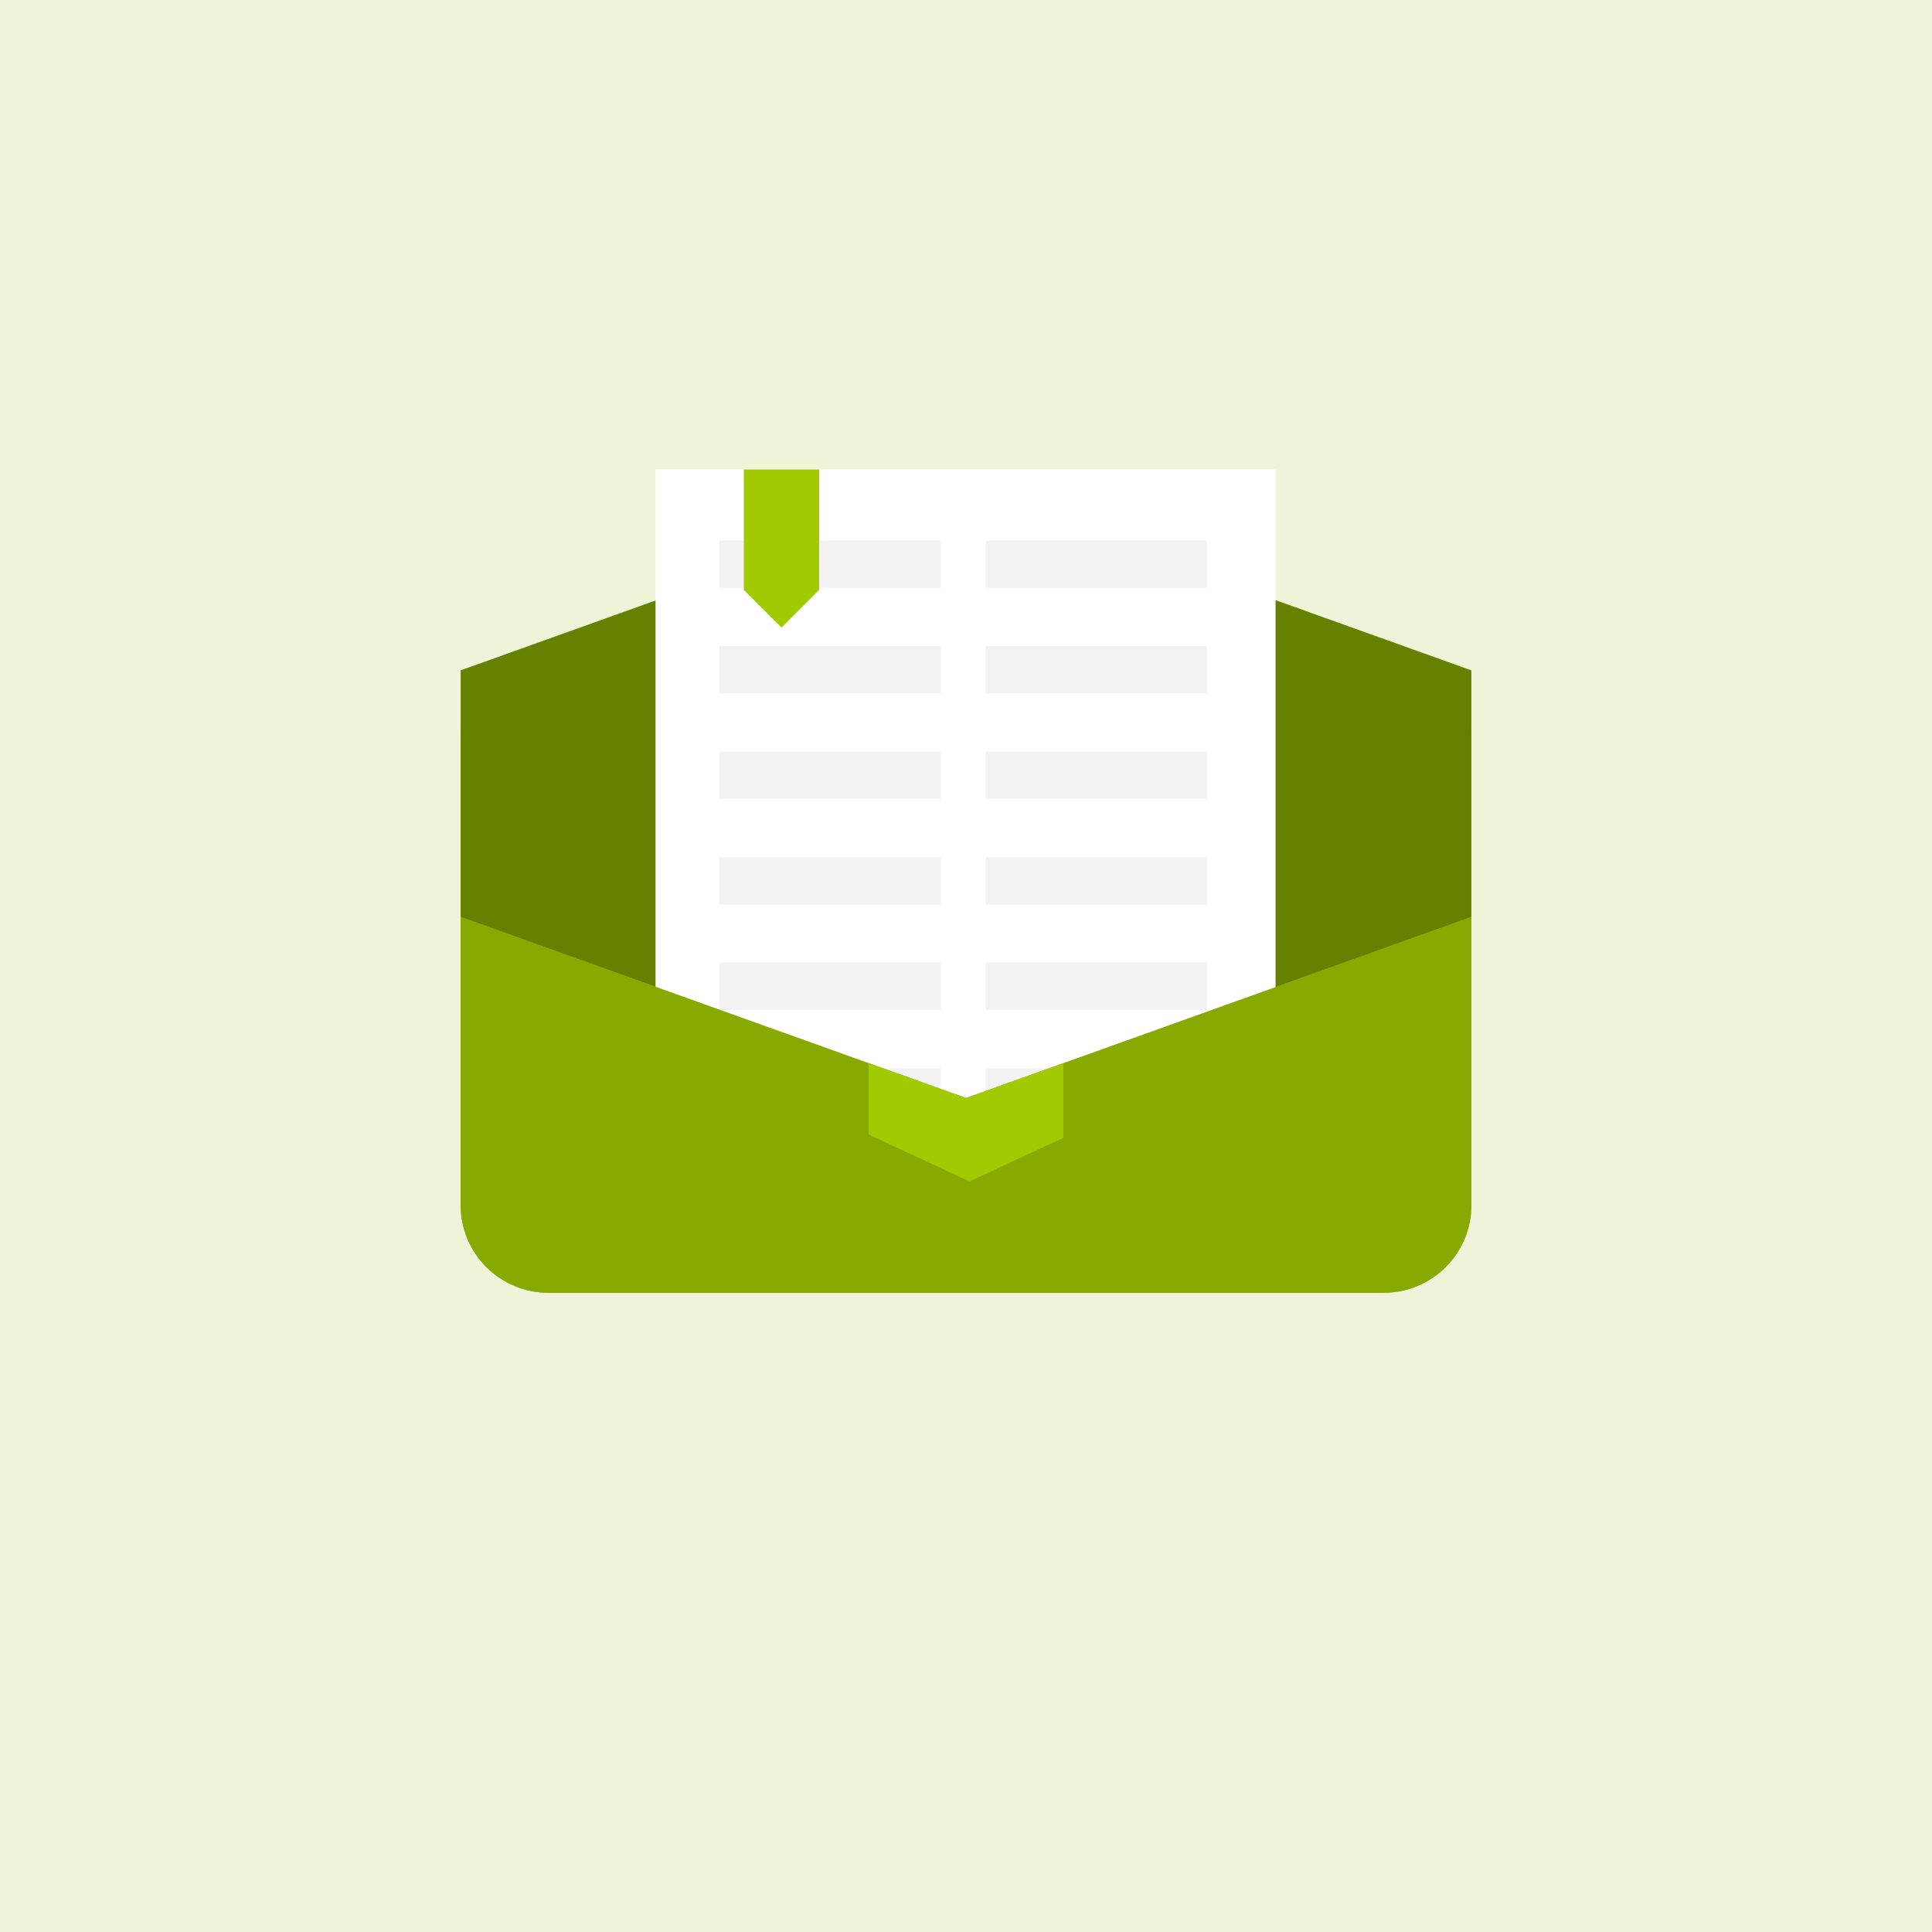
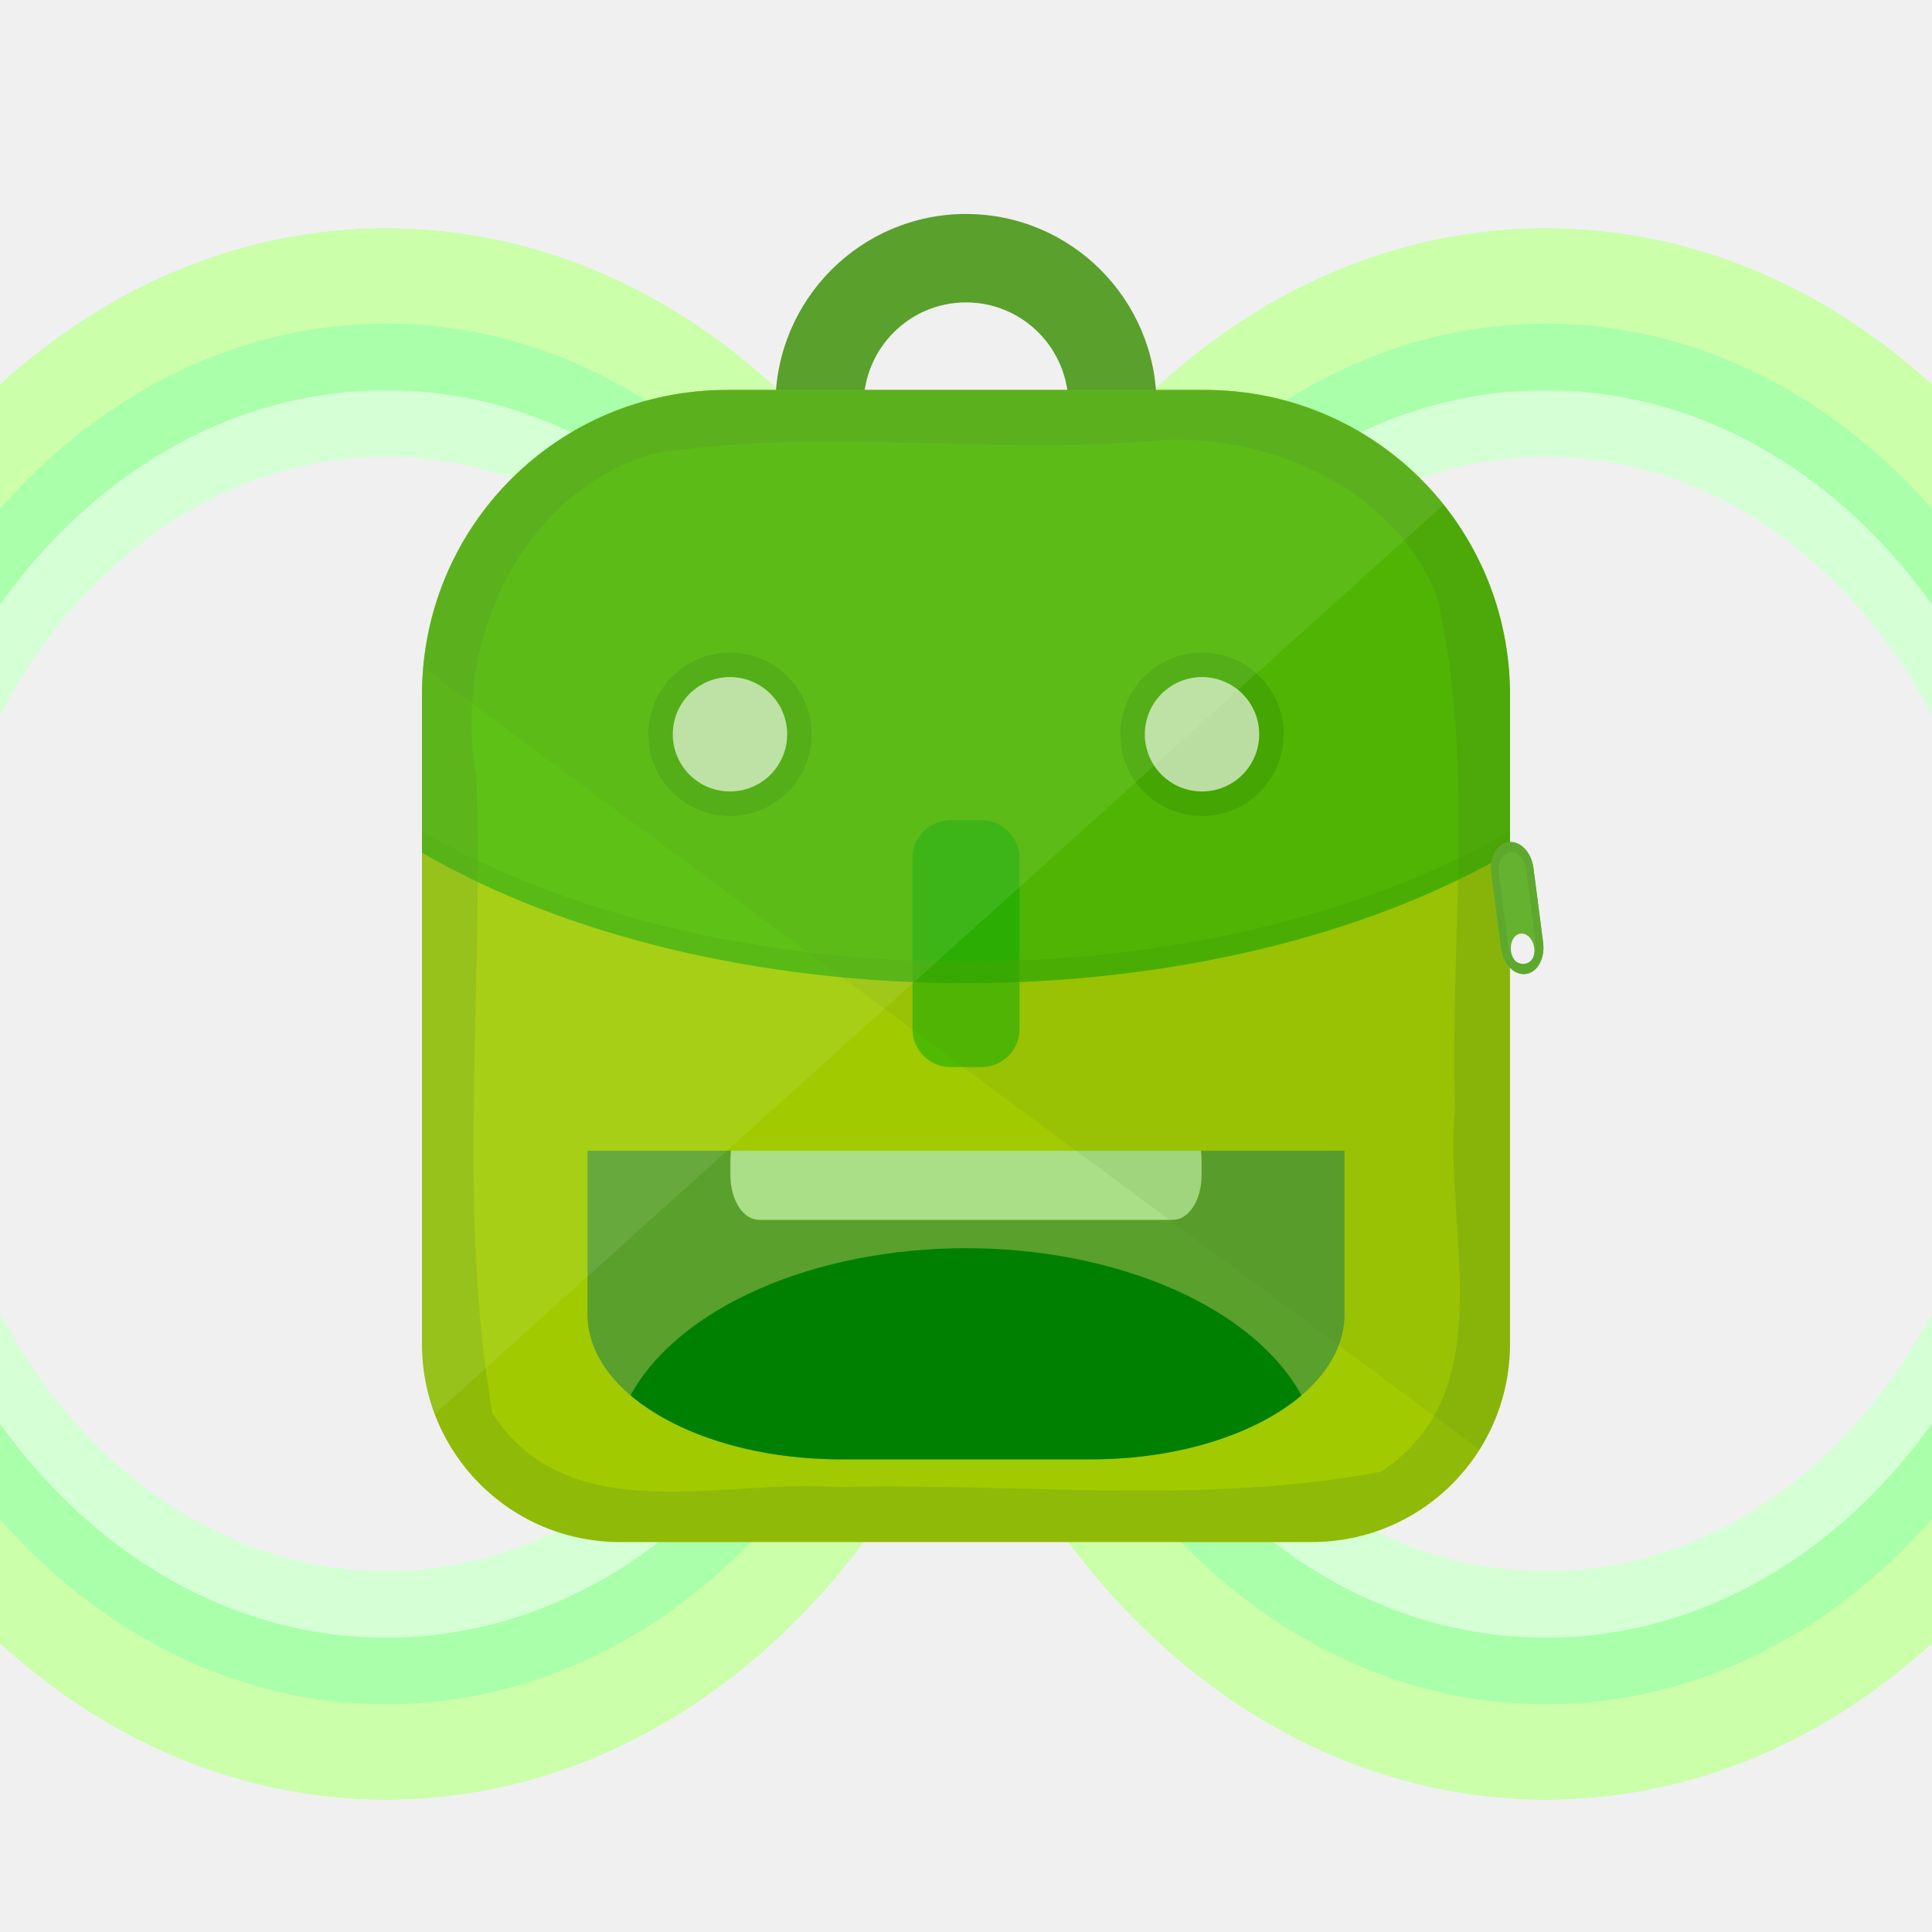
- <svg xmlns="http://www.w3.org/2000/svg" width="108mm" height="108mm" viewBox="0 0 108 108" version="1.1" id="svg4767">
-   <defs id="defs4761" />
-   <g id="layer3">
-     <rect style="opacity:1;fill:#eef4d7;fill-opacity:1;stroke:none;stroke-width:0.265" id="rect5568" width="110.993" height="112.58" x="-0.794" y="-0.611" />
+ <svg xmlns="http://www.w3.org/2000/svg" width="108" height="108" viewBox="0 0 28.575 28.575" version="1.1" id="svg8">
+   <defs id="defs2" />
+   <g id="layer7">
+     <g id="g1547" transform="translate(-0.5471514)">
+       <g transform="translate(0.4407455,0.6019573)" id="g1529">
+         <path style="opacity:1;fill:#d5ffd5;fill-opacity:1;stroke:none;stroke-width:0.214" d="M 21.988,10.496 A 36.045,43.909 0 0 0 -14.057,54.406 36.045,43.909 0 0 0 21.988,98.314 36.045,43.909 0 0 0 58.033,54.406 36.045,43.909 0 0 0 21.988,10.496 Z m 0,12.762 A 25.569,31.147 0 0 1 47.557,54.406 25.569,31.147 0 0 1 21.988,85.553 25.569,31.147 0 0 1 -3.582,54.406 25.569,31.147 0 0 1 21.988,23.258 Z" transform="scale(0.2645833)" id="ellipse1519" />
+         <path style="opacity:1;fill:#aaffaa;fill-opacity:1;stroke:none;stroke-width:0.214" d="M 21.988,10.496 A 36.045,43.909 0 0 0 -14.057,54.406 36.045,43.909 0 0 0 21.988,98.314 36.045,43.909 0 0 0 58.033,54.406 36.045,43.909 0 0 0 21.988,10.496 Z m 0,9.041 A 28.623,34.868 0 0 1 50.611,54.406 28.623,34.868 0 0 1 21.988,89.273 28.623,34.868 0 0 1 -6.635,54.406 28.623,34.868 0 0 1 21.988,19.537 Z" transform="scale(0.2645833)" id="ellipse1521" />
+         <path style="opacity:1;fill:#ccffaa;fill-opacity:1;stroke:none;stroke-width:0.214" d="M 21.988,10.496 A 36.045,43.909 0 0 0 -14.057,54.406 36.045,43.909 0 0 0 21.988,98.314 36.045,43.909 0 0 0 58.033,54.406 36.045,43.909 0 0 0 21.988,10.496 Z m 0,5.32 A 31.677,38.588 0 0 1 53.664,54.406 31.677,38.588 0 0 1 21.988,92.994 31.677,38.588 0 0 1 -9.689,54.406 31.677,38.588 0 0 1 21.988,15.816 Z" transform="scale(0.2645833)" id="path1306" />
+       </g>
+       <g transform="translate(17.59309,0.6019573)" id="g1537">
+         <path id="path1531" transform="scale(0.2645833)" d="M 21.988,10.496 A 36.045,43.909 0 0 0 -14.057,54.406 36.045,43.909 0 0 0 21.988,98.314 36.045,43.909 0 0 0 58.033,54.406 36.045,43.909 0 0 0 21.988,10.496 Z m 0,12.762 A 25.569,31.147 0 0 1 47.557,54.406 25.569,31.147 0 0 1 21.988,85.553 25.569,31.147 0 0 1 -3.582,54.406 25.569,31.147 0 0 1 21.988,23.258 Z" style="opacity:1;fill:#d5ffd5;fill-opacity:1;stroke:none;stroke-width:0.214" />
+         <path id="path1533" transform="scale(0.2645833)" d="M 21.988,10.496 A 36.045,43.909 0 0 0 -14.057,54.406 36.045,43.909 0 0 0 21.988,98.314 36.045,43.909 0 0 0 58.033,54.406 36.045,43.909 0 0 0 21.988,10.496 Z m 0,9.041 A 28.623,34.868 0 0 1 50.611,54.406 28.623,34.868 0 0 1 21.988,89.273 28.623,34.868 0 0 1 -6.635,54.406 28.623,34.868 0 0 1 21.988,19.537 Z" style="opacity:1;fill:#aaffaa;fill-opacity:1;stroke:none;stroke-width:0.214" />
+         <path id="path1535" transform="scale(0.2645833)" d="M 21.988,10.496 A 36.045,43.909 0 0 0 -14.057,54.406 36.045,43.909 0 0 0 21.988,98.314 36.045,43.909 0 0 0 58.033,54.406 36.045,43.909 0 0 0 21.988,10.496 Z m 0,5.32 A 31.677,38.588 0 0 1 53.664,54.406 31.677,38.588 0 0 1 21.988,92.994 31.677,38.588 0 0 1 -9.689,54.406 31.677,38.588 0 0 1 21.988,15.816 Z" style="opacity:1;fill:#ccffaa;fill-opacity:1;stroke:none;stroke-width:0.214" />
+       </g>
+     </g>
  </g>
-   <g id="layer1" transform="translate(0,-189)" style="display:inline">
-     <circle style="opacity:0.5;fill:#ffffff;stroke:none;stroke-width:0.557" id="path4834" cx="54" cy="251.139" r="0" />
-     <rect style="opacity:1;fill:#88aa00;fill-opacity:1;stroke:none;stroke-width:0.593" id="rect5527" width="56.501" height="35.921" x="25.75" y="225.345" ry="4.91" />
-     <path style="opacity:1;fill:#668000;fill-opacity:1;stroke:none;stroke-width:0.593" d="m 54,216.349 -28.25,10.124 v 5.898 1.985 5.898 l 28.25,10.124 28.25,-10.124 v -5.898 -1.985 -5.898 z" id="rect5535" />
-     <rect style="opacity:1;fill:#ffffff;fill-opacity:1;stroke:none;stroke-width:0.293" id="rect5545" width="34.66" height="40.614" x="36.645" y="215.244" ry="0" />
-     <path style="opacity:1;fill:#f2f2f2;fill-opacity:1;stroke:none;stroke-width:0.265" d="m 40.217,219.213 v 2.646 h 12.369 v -2.646 z m 14.883,0 v 2.646 H 67.469 v -2.646 z m -14.883,5.9 v 2.646 h 12.369 v -2.646 z m 14.883,0 v 2.646 H 67.469 v -2.646 z m -14.883,5.9 v 2.646 h 12.369 v -2.646 z m 14.883,0 v 2.646 H 67.469 v -2.646 z m -14.883,5.9 v 2.646 h 12.369 v -2.646 z m 14.883,0 v 2.646 H 67.469 v -2.646 z m -14.883,5.9 v 2.646 h 12.369 v -2.646 z m 14.883,0 v 2.646 H 67.469 v -2.646 z m -14.883,5.9 v 2.646 h 12.369 v -2.646 z m 14.883,0 v 2.646 H 67.469 v -2.646 z" id="rect5547" />
-     <path style="opacity:1;fill:#88aa00;fill-opacity:1;stroke:none;stroke-width:2.241" d="M 97.322 193.719 L 97.322 254.574 C 97.322 264.855 105.598 273.131 115.879 273.131 L 292.311 273.131 C 302.591 273.131 310.867 264.855 310.867 254.574 L 310.867 193.719 L 204.094 231.982 L 97.322 193.719 z " transform="matrix(0.2645833,0,0,0.2645833,0,189)" id="rect5570" />
-     <path style="opacity:1;fill:#a1ca00;fill-opacity:1;stroke:none;stroke-width:2.241" d="M 183.527 224.611 L 183.527 239.701 L 204.84 249.598 L 224.662 240.395 L 224.662 224.611 L 204.094 231.982 L 183.527 224.611 z " transform="matrix(0.2645833,0,0,0.2645833,0,189)" id="path5601" />
-     <path style="opacity:1;fill:#a1ca00;fill-opacity:1;stroke:none;stroke-width:0.265" d="m 41.581,215.244 v 6.736 l 2.104,2.104 2.105,-2.105 v -6.735 z" id="rect5608" />
+   <g id="layer1" transform="translate(0,-268.425)">
+     <g id="g1106" transform="matrix(0.1989444,0,0,0.1989444,-6.711054,266.9369)">
+       <path style="opacity:1;fill:#5aa02c;fill-opacity:1;stroke:none;stroke-width:1.33" d="M 105.55,23.388 A 14.169,14.216 0 0 0 91.38,37.602 14.169,14.216 0 0 0 105.55,51.818 14.169,14.216 0 0 0 119.719,37.602 14.169,14.216 0 0 0 105.55,23.388 Z m 0,6.574 a 7.615,7.64 0 0 1 7.616,7.639 7.615,7.64 0 0 1 -7.616,7.642 7.615,7.64 0 0 1 -7.613,-7.642 7.615,7.64 0 0 1 7.613,-7.639 z" id="path1355" />
+       <g id="g1353" transform="translate(34.28656,1.408982)">
+         <path id="path1080" d="m 53.498,35.062 c -12.564,0 -22.679,10.115 -22.679,22.679 v 16.858 19.05 12.322 c 0,8.167 6.575,14.741 14.741,14.741 h 51.405 c 8.167,0 14.741,-6.575 14.741,-14.741 V 93.649 74.599 57.741 c 0,-12.564 -10.115,-22.679 -22.679,-22.679 z" style="opacity:1;fill:#a1ca00;fill-opacity:1;stroke:none;stroke-width:0.265" />
+         <path id="path1082" d="m 53.498,35.062 c -12.564,0 -22.679,10.115 -22.679,22.679 V 69.46 A 56.754,32.46 0 0 0 71.263,79.161 56.754,32.46 0 0 0 111.707,69.432 V 57.741 c 0,-12.564 -10.115,-22.679 -22.679,-22.679 z" style="opacity:0.5;fill:#00aa00;fill-opacity:1;stroke:none;stroke-width:0.265" />
+         <rect ry="2.834" y="67.046" x="67.282" height="18.356" width="7.963" id="rect1084" style="opacity:0.5;fill:#00aa00;fill-opacity:1;stroke:none;stroke-width:0.265" />
+         <g style="fill:#ccffaa" transform="translate(-0.3629495,0.5291667)" id="g1096">
+           <circle style="opacity:1;fill:#44aa00;fill-opacity:1;stroke:none;stroke-width:0.265" id="circle1086" cx="89.172" cy="60.131" r="6.074" />
+           <circle r="6.074" cy="60.131" cx="54.08" id="circle1088" style="opacity:1;fill:#44aa00;fill-opacity:1;stroke:none;stroke-width:0.265" />
+           <g id="g1094" style="fill:#c6e9af">
+             <circle style="opacity:1;fill:#c6e9af;fill-opacity:1;stroke:none;stroke-width:0.265" id="circle1090" cx="54.08" cy="60.131" r="4.252" />
+             <circle r="4.252" cy="60.131" cx="89.172" id="circle1092" style="opacity:1;fill:#c6e9af;fill-opacity:1;stroke:none;stroke-width:0.265" />
+           </g>
+         </g>
+         <path id="path1098" d="m 43.122,91.621 v 12.163 c 0,5.973 8.418,10.782 18.873,10.782 h 18.536 c 10.455,0 18.872,-4.809 18.872,-10.782 V 91.621 Z" style="opacity:1;fill:#5aa02c;fill-opacity:1;stroke:none;stroke-width:0.405" />
+         <path id="path1100" d="M 71.267,98.866 A 26.319,15.994 0 0 0 46.322,109.803 c 3.383,2.876 9.13,4.763 15.677,4.763 h 18.537 c 6.542,0 12.286,-1.883 15.669,-4.756 A 26.319,15.994 0 0 0 71.267,98.866 Z" style="opacity:1;fill:#008000;fill-opacity:1;stroke:none;stroke-width:0.265" />
+         <path id="path1102" d="m 53.792,91.621 c -0.027,0.209 -0.041,0.424 -0.041,0.645 v 1.204 c 0,1.823 0.951,3.291 2.132,3.291 h 30.76 c 1.181,0 2.132,-1.468 2.132,-3.291 v -1.204 c 0,-0.221 -0.015,-0.436 -0.041,-0.645 z" style="opacity:1;fill:#aade87;fill-opacity:1;stroke:none;stroke-width:0.229" />
+         <path style="opacity:0.2;fill:#447821;fill-opacity:1;stroke:none;stroke-width:0.265" d="m 53.498,35.062 c -12.564,0 -22.679,10.115 -22.679,22.679 v 16.858 19.05 12.322 c 0,8.167 6.575,14.741 14.741,14.741 h 51.405 c 8.167,0 14.741,-6.575 14.741,-14.741 V 93.649 74.599 57.741 c 0,-12.564 -10.115,-22.679 -22.679,-22.679 z m 33.429,3.694 c 7.835,-0.006 16.188,3.978 19.308,11.495 2.937,12.333 0.997,25.36 1.382,38.145 -0.893,9.092 3.674,21.001 -5.481,27.09 -13.263,2.515 -27.134,0.804 -40.635,1.141 -8.524,-0.591 -19.808,3.236 -25.453,-5.489 C 33.377,95.617 35.442,79.516 34.858,63.754 33.087,54.02 38.016,42.797 47.959,39.807 c 12.568,-2.019 25.545,0.187 38.213,-1.037 0.251,-0.009 0.503,-0.013 0.756,-0.013 z" id="path1104" />
+         <path id="path1247" d="M 111.707,67.845 A 56.754,32.46 0 0 1 71.263,77.574 56.754,32.46 0 0 1 30.82,67.872 v 1.587 a 56.754,32.46 0 0 0 40.444,9.701 56.754,32.46 0 0 0 40.444,-9.729 z" style="opacity:0.5;fill:#44aa00;fill-opacity:1;stroke:none;stroke-width:0.265" />
+       </g>
+     </g>
+   </g>
+   <g id="layer6">
+     <path style="opacity:0.1;fill:#447821;fill-opacity:1;stroke:none;stroke-width:0.199" d="m 40.643,21.799 c -8.926,0 -16.198,6.792 -16.975,15.51 l 59.033,43.717 c 1.077,-1.71 1.709,-3.73 1.709,-5.908 V 65.852 51.527 47.643 46.449 38.852 c 0,-9.447 -7.606,-17.053 -17.053,-17.053 z" transform="scale(0.2645833)" id="path1478" />
+     <path style="opacity:0.1;fill:#e5ffd5;fill-opacity:1;stroke:none;stroke-width:0.199" d="m 40.643,21.799 c -9.447,0 -17.053,7.606 -17.053,17.053 v 7.617 1.195 3.863 14.324 9.266 c 0,1.387 0.264,2.706 0.725,3.928 L 80.693,28.219 C 77.574,24.306 72.773,21.799 67.357,21.799 Z" transform="scale(0.2645833)" id="path1362" />
+   </g>
+   <g id="layer4" transform="translate(0,-268.425)">
+     <g id="g1282" transform="matrix(0.1563577,-0.020265,0.02752126,0.2123445,2.223166,269.6567)">
+       <path id="rect1252" d="m 117.22,64.045 c -1.103,0 -1.991,0.888 -1.991,1.991 v 5.197 c 0,1.103 0.888,1.991 1.991,1.991 1.103,0 1.991,-0.888 1.991,-1.991 v -5.197 c 0,-1.103 -0.888,-1.991 -1.991,-1.991 z m 0,6.371 a 1.097,1.097 0 0 1 1.097,1.097 1.097,1.097 0 0 1 -1.097,1.097 1.097,1.097 0 0 1 -1.097,-1.097 1.097,1.097 0 0 1 1.097,-1.097 z" style="opacity:1;fill:#65b231;fill-opacity:1;stroke:none;stroke-width:0.265" />
+       <path id="path1274" d="m 117.22,64.045 c -1.103,0 -1.991,0.888 -1.991,1.991 v 5.197 c 0,1.103 0.888,1.991 1.991,1.991 1.103,0 1.991,-0.888 1.991,-1.991 v -5.197 c 0,-1.103 -0.888,-1.991 -1.991,-1.991 z m 5.2e-4,0.705 c 0.725,0 1.285,0.56 1.285,1.285 v 5.198 c 0,0.725 -0.56,1.285 -1.285,1.285 -0.725,0 -1.287,-0.561 -1.287,-1.285 v -5.198 c 0,-0.724 0.562,-1.285 1.287,-1.285 z" style="opacity:1;fill:#5ea82e;fill-opacity:1;stroke:none;stroke-width:0.265" />
+     </g>
  </g>
</svg>
